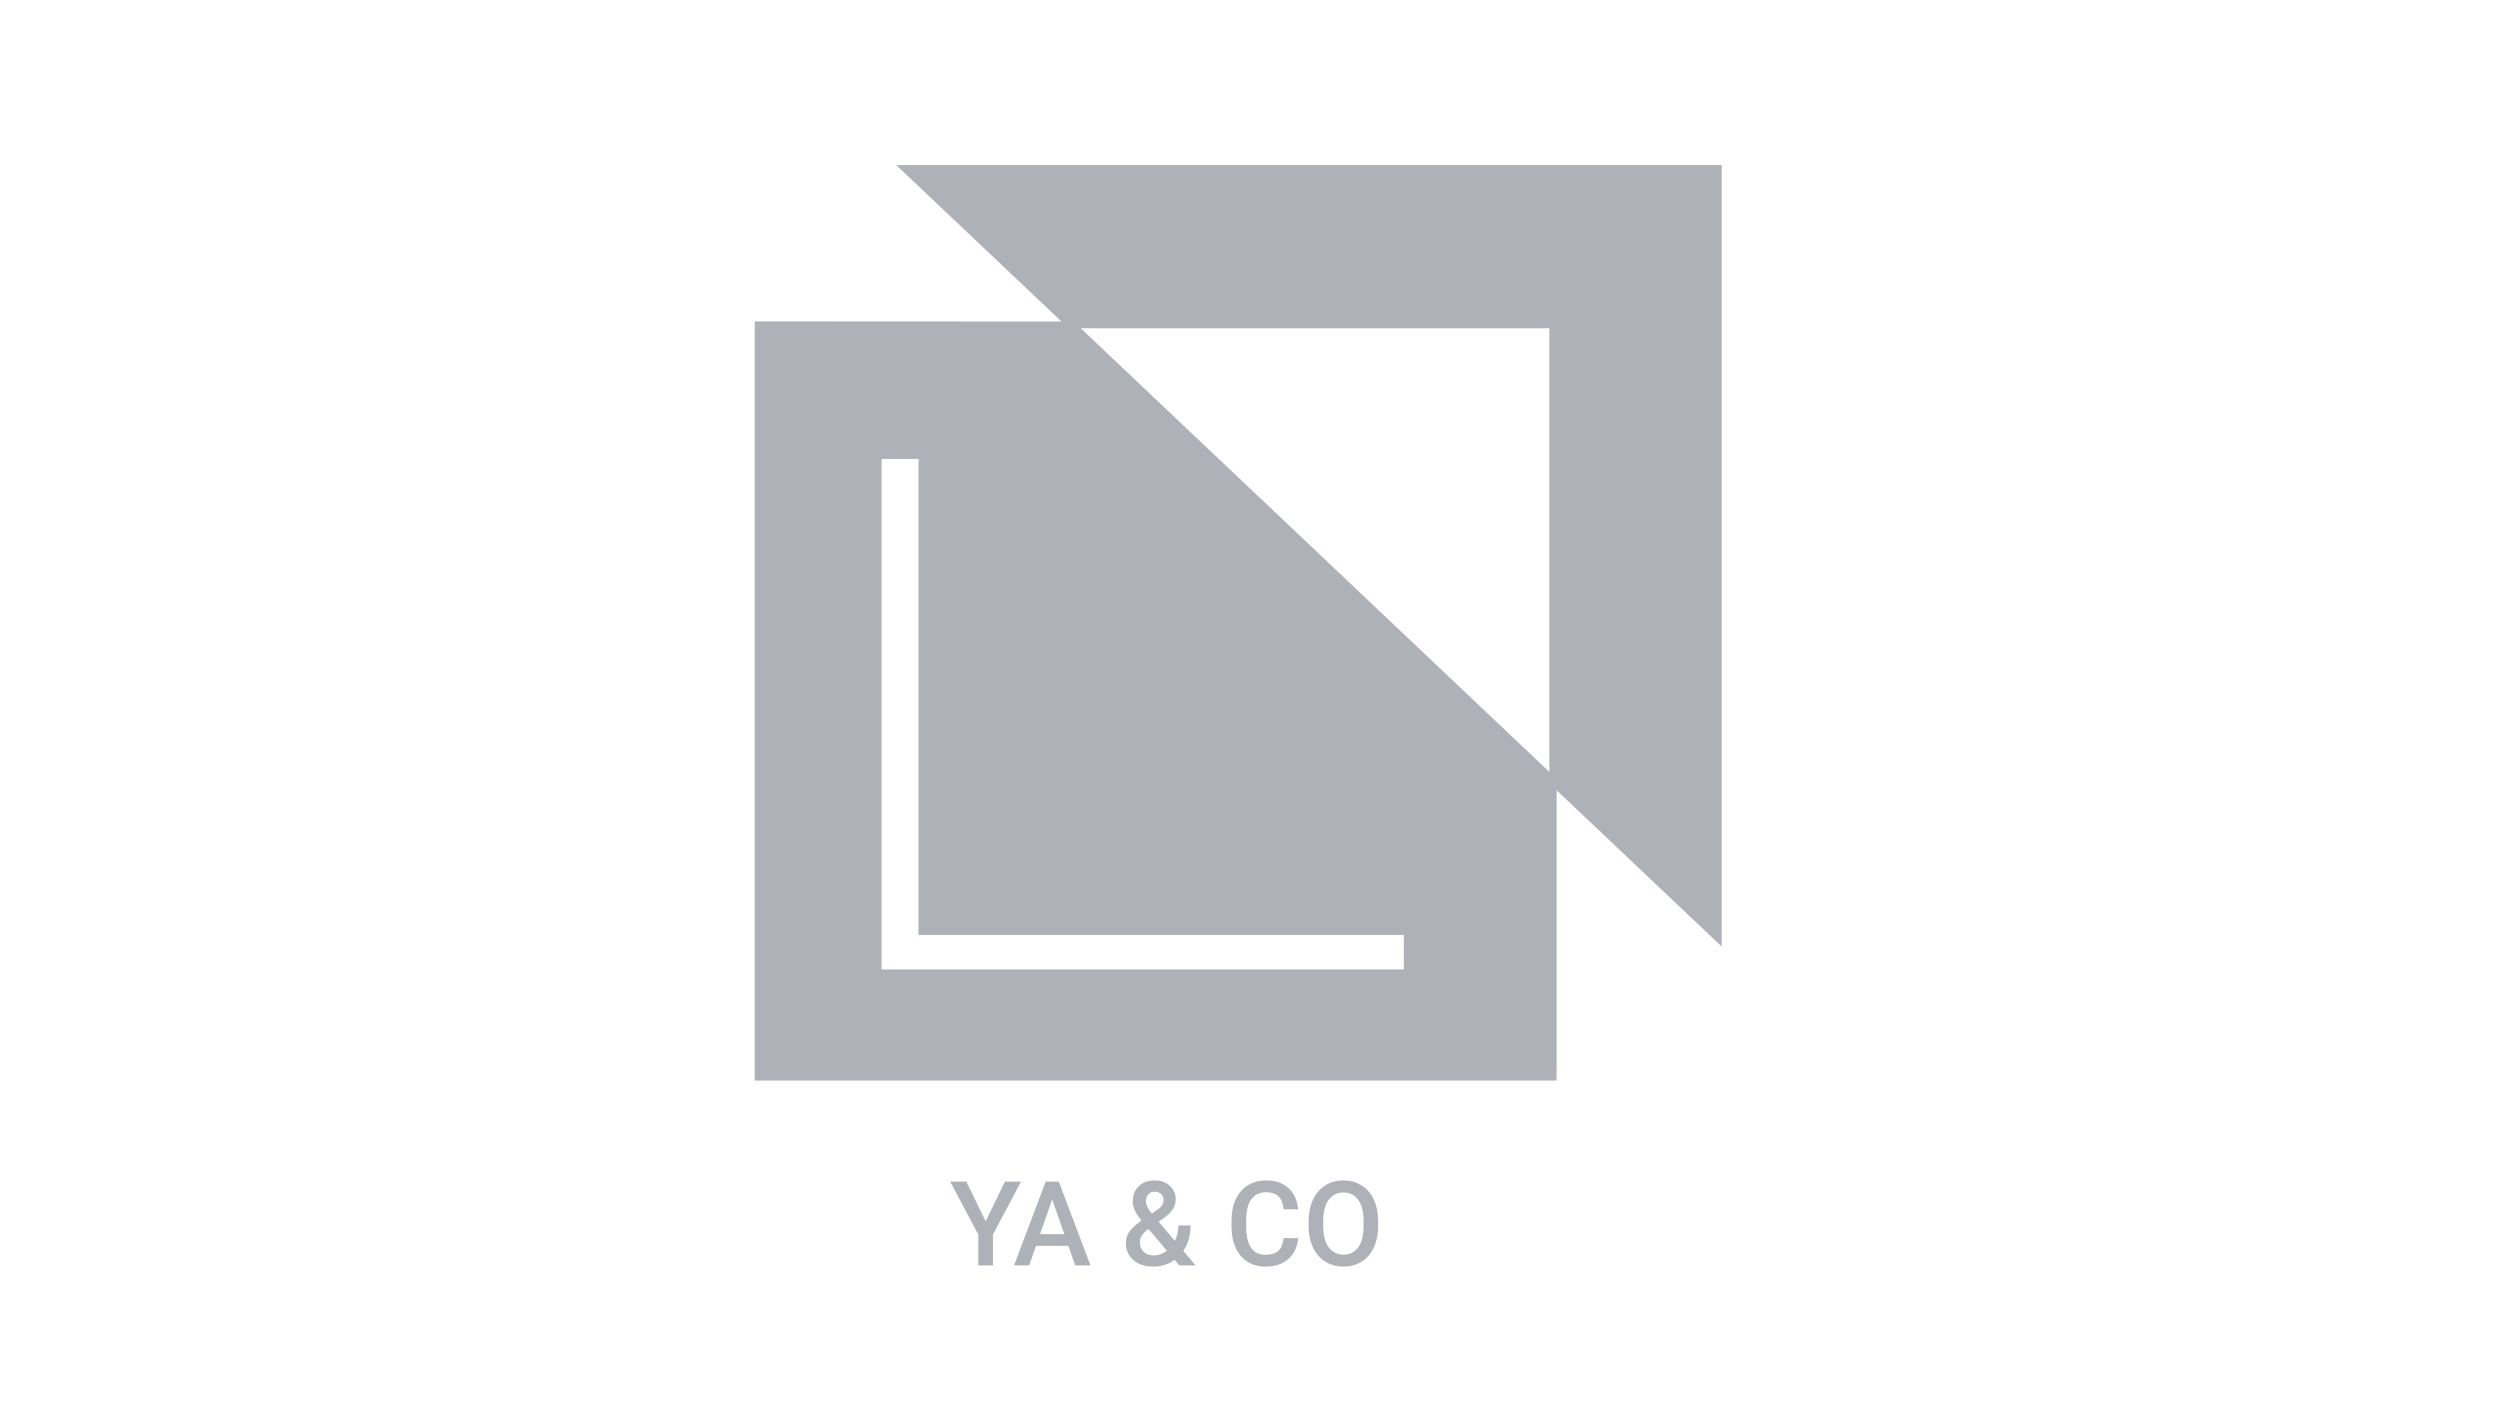
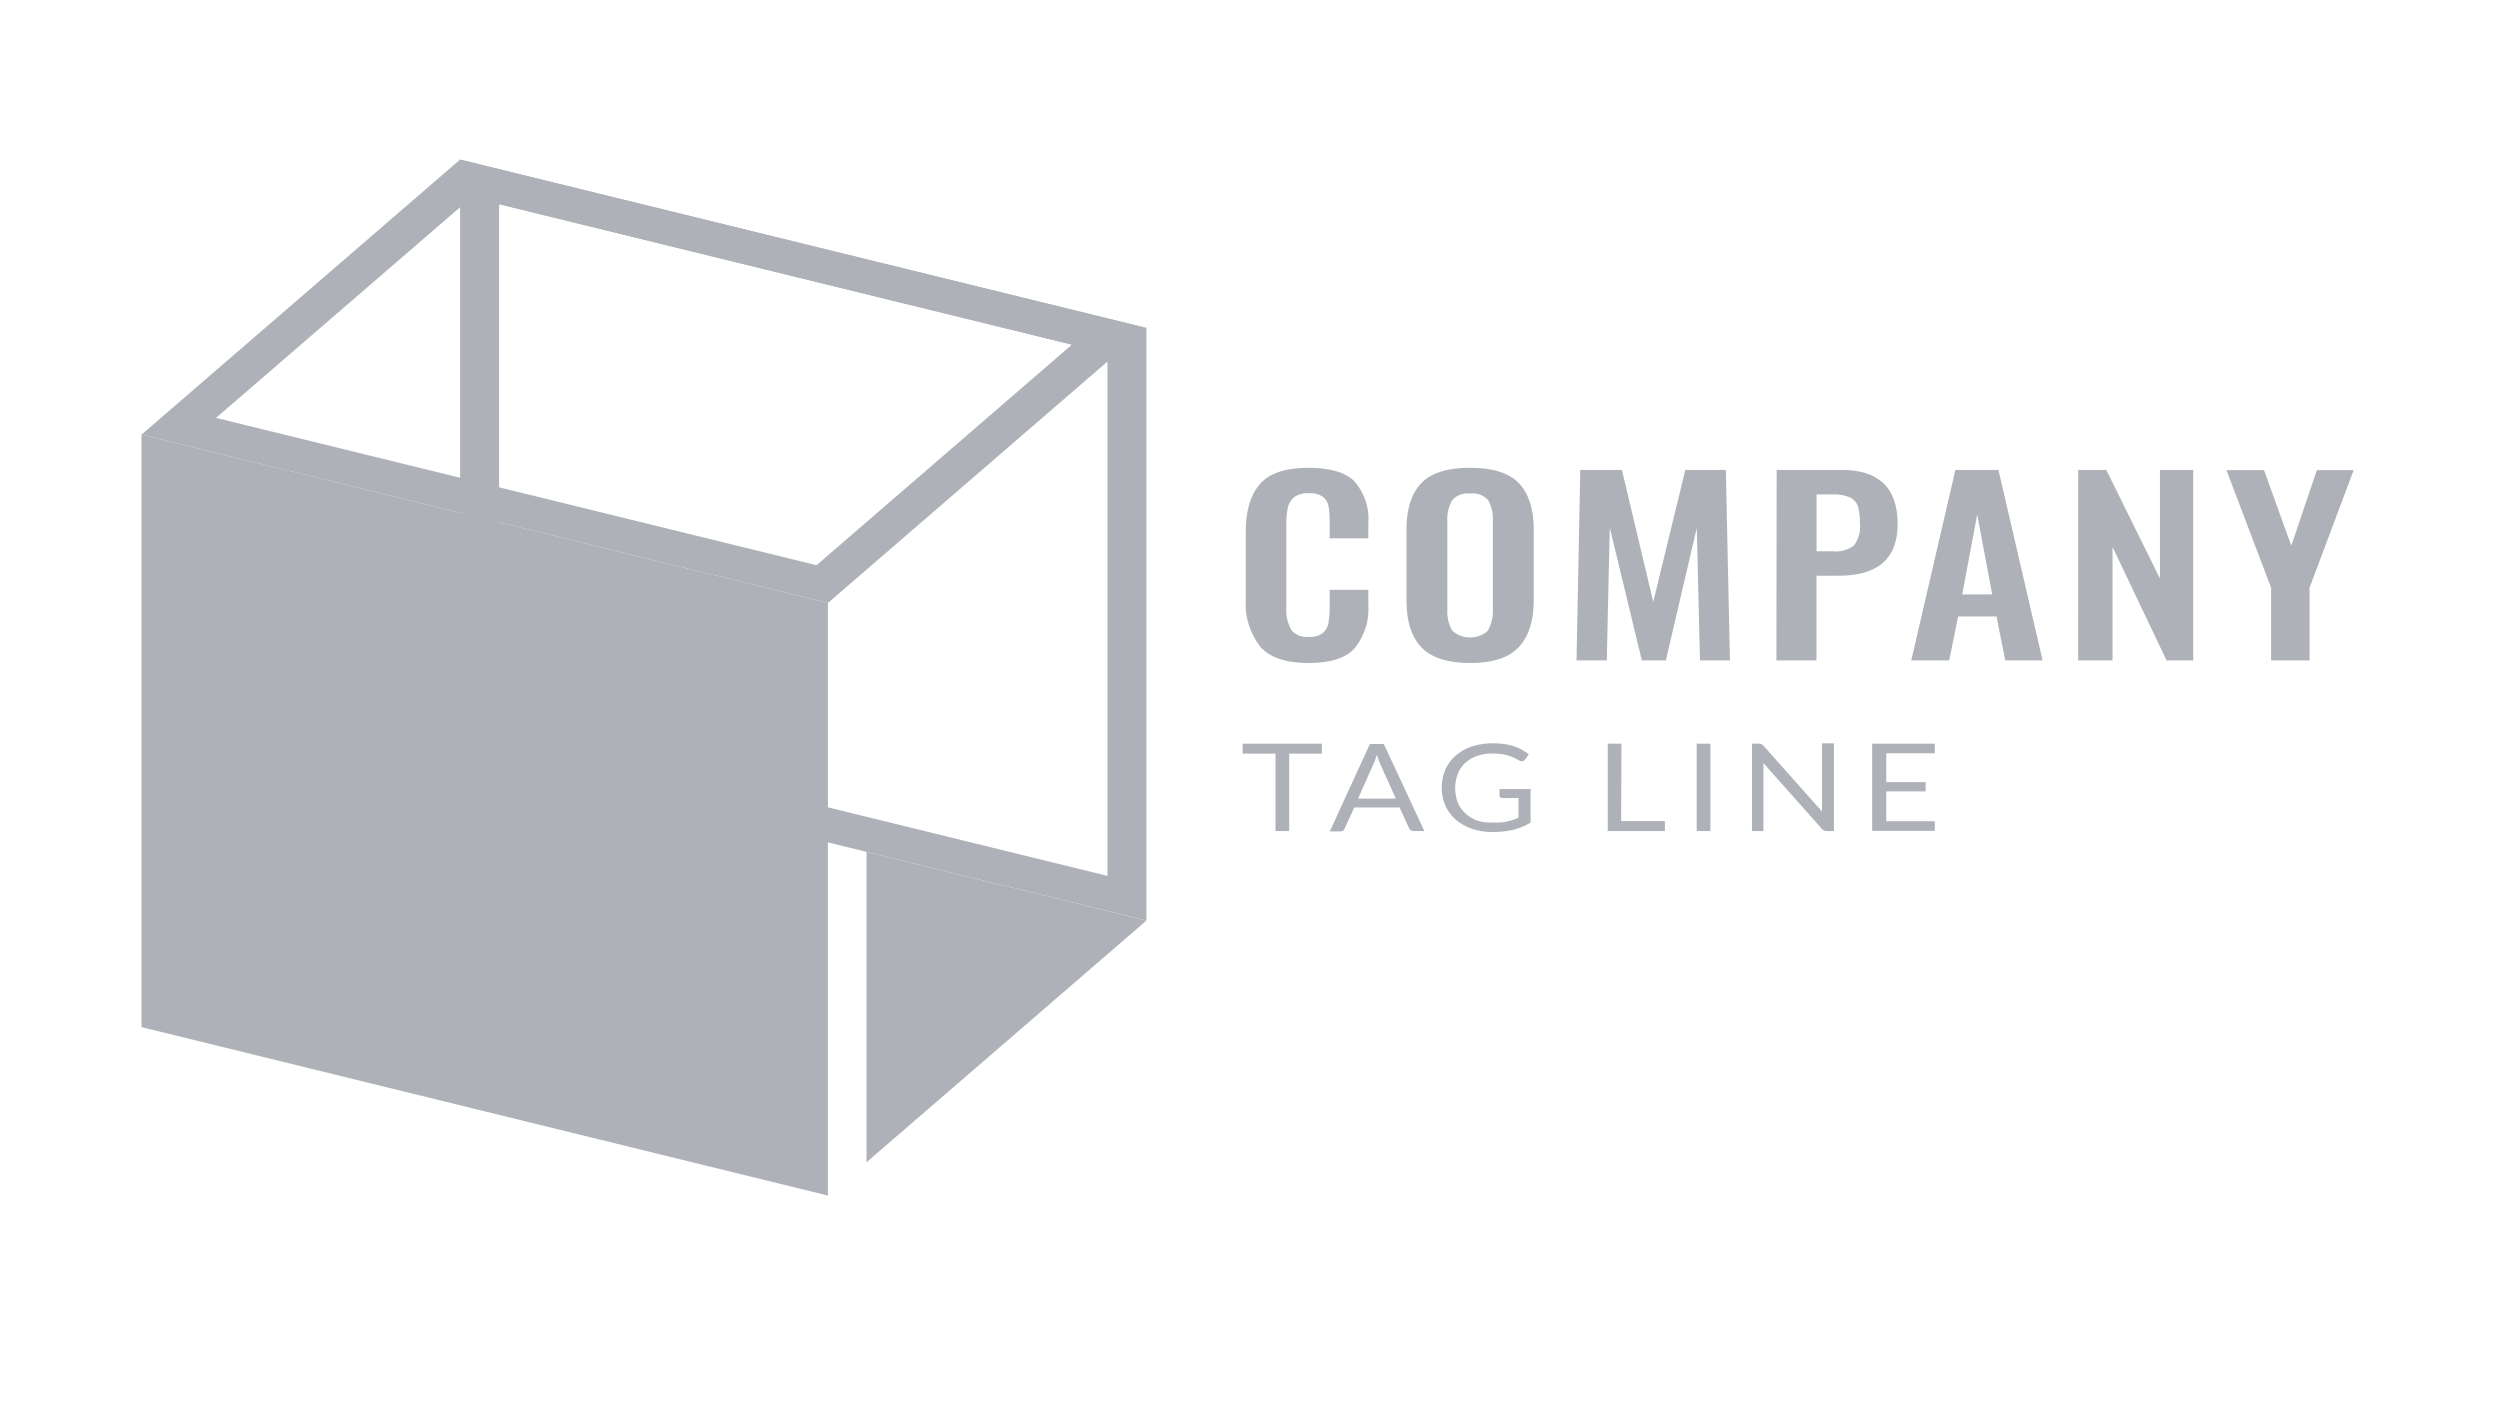
<svg xmlns="http://www.w3.org/2000/svg" width="106" height="60" viewBox="0 0 106 60" fill="none">
-   <path fill-rule="evenodd" clip-rule="evenodd" d="M38 7L45.008 13.634L32 13.627V45.814H66V33.507L73 40.134V7H38ZM65.692 32.728L45.823 13.918H65.692V32.728ZM59.523 41.105H37.38V19.458H38.945V39.64H59.523V41.105ZM42.609 50.099L41.791 51.784L40.973 50.099H40.287L41.481 52.345V53.654H42.101V52.345L43.292 50.099H42.609ZM43.637 53.654L43.925 52.826H45.302L45.592 53.654H46.237L44.892 50.099H44.337L42.995 53.654H43.637ZM44.613 50.853L45.128 52.328H44.098L44.613 50.853ZM47.87 52.243C47.781 52.379 47.736 52.53 47.736 52.694C47.736 52.994 47.841 53.237 48.051 53.424C48.262 53.61 48.544 53.703 48.895 53.703C49.247 53.703 49.55 53.607 49.804 53.417L50.004 53.654H50.692L50.17 53.036C50.375 52.756 50.477 52.397 50.477 51.959H49.962C49.962 52.199 49.913 52.416 49.813 52.611L49.127 51.801L49.369 51.625C49.54 51.501 49.663 51.378 49.738 51.254C49.813 51.129 49.85 50.992 49.85 50.844C49.85 50.619 49.767 50.431 49.601 50.28C49.437 50.127 49.225 50.05 48.966 50.05C48.68 50.05 48.452 50.132 48.283 50.294C48.113 50.456 48.029 50.675 48.029 50.954C48.029 51.068 48.056 51.185 48.109 51.308C48.165 51.43 48.262 51.578 48.4 51.752C48.136 51.941 47.96 52.104 47.87 52.243ZM49.474 53.029C49.3 53.162 49.113 53.229 48.913 53.229C48.735 53.229 48.594 53.178 48.488 53.075C48.382 52.973 48.329 52.839 48.329 52.675C48.329 52.484 48.427 52.315 48.622 52.167L48.698 52.113L49.474 53.029ZM48.837 51.454C48.669 51.247 48.585 51.076 48.585 50.939C48.585 50.82 48.62 50.722 48.688 50.644C48.756 50.565 48.848 50.526 48.964 50.526C49.071 50.526 49.16 50.56 49.23 50.627C49.3 50.692 49.335 50.77 49.335 50.863C49.335 51.003 49.285 51.118 49.184 51.208L49.108 51.269L48.837 51.454ZM54.623 53.385C54.867 53.172 55.007 52.876 55.043 52.497H54.428C54.395 52.751 54.318 52.932 54.196 53.041C54.074 53.15 53.891 53.205 53.649 53.205C53.384 53.205 53.182 53.104 53.044 52.902C52.907 52.7 52.838 52.407 52.838 52.023V51.708C52.842 51.329 52.915 51.041 53.058 50.846C53.203 50.649 53.41 50.551 53.678 50.551C53.909 50.551 54.084 50.608 54.203 50.722C54.324 50.834 54.398 51.018 54.428 51.273H55.043C55.004 50.884 54.865 50.583 54.626 50.37C54.386 50.157 54.071 50.05 53.678 50.05C53.387 50.05 53.13 50.12 52.907 50.258C52.685 50.396 52.515 50.593 52.397 50.849C52.278 51.104 52.218 51.4 52.218 51.735V52.067C52.223 52.394 52.284 52.681 52.401 52.929C52.519 53.176 52.685 53.367 52.899 53.502C53.116 53.636 53.366 53.703 53.649 53.703C54.054 53.703 54.379 53.597 54.623 53.385ZM58.253 52.887C58.374 52.623 58.434 52.318 58.434 51.969V51.772C58.432 51.425 58.371 51.121 58.248 50.861C58.127 50.599 57.953 50.399 57.728 50.26C57.505 50.12 57.249 50.05 56.959 50.05C56.67 50.05 56.413 50.121 56.188 50.263C55.965 50.403 55.792 50.605 55.668 50.871C55.546 51.136 55.485 51.442 55.485 51.789V51.989C55.486 52.329 55.548 52.629 55.67 52.89C55.794 53.15 55.968 53.351 56.193 53.493C56.419 53.633 56.676 53.703 56.964 53.703C57.256 53.703 57.513 53.633 57.736 53.493C57.96 53.351 58.133 53.149 58.253 52.887ZM57.592 50.878C57.742 51.088 57.816 51.39 57.816 51.784V51.969C57.816 52.37 57.742 52.674 57.594 52.882C57.448 53.091 57.238 53.195 56.964 53.195C56.694 53.195 56.483 53.088 56.33 52.875C56.178 52.662 56.102 52.36 56.102 51.969V51.764C56.106 51.382 56.182 51.086 56.332 50.878C56.483 50.668 56.693 50.563 56.959 50.563C57.233 50.563 57.444 50.668 57.592 50.878Z" fill="#AFB1B8" />
+   <path d="M53.425 27.408C52.982 26.818 52.77 26.121 52.82 25.42V22.536C52.82 21.653 53.021 20.981 53.422 20.521C53.822 20.062 54.511 19.833 55.487 19.835C56.404 19.835 57.056 20.031 57.441 20.422C57.861 20.921 58.065 21.531 58.018 22.146V22.824H56.377V22.137C56.383 21.913 56.367 21.688 56.33 21.466C56.306 21.314 56.223 21.173 56.095 21.067C55.927 20.953 55.715 20.897 55.501 20.912C55.276 20.897 55.053 20.956 54.876 21.076C54.733 21.194 54.637 21.348 54.604 21.516C54.557 21.751 54.535 21.99 54.539 22.229V25.728C54.513 26.065 54.586 26.403 54.75 26.71C54.831 26.814 54.945 26.896 55.077 26.948C55.21 27 55.356 27.019 55.501 27.003C55.711 27.018 55.919 26.962 56.082 26.845C56.215 26.73 56.301 26.581 56.326 26.42C56.364 26.188 56.382 25.953 56.377 25.719V25.009H58.018V25.657C58.064 26.299 57.865 26.936 57.451 27.47C57.074 27.898 56.431 28.112 55.487 28.112C54.543 28.112 53.829 27.883 53.425 27.408Z" fill="#AFB1B8" />
+   <path d="M60.257 27.438C59.842 26.989 59.635 26.335 59.635 25.47V22.437C59.635 21.58 59.842 20.932 60.257 20.492C60.671 20.052 61.364 19.833 62.336 19.835C63.301 19.835 63.99 20.054 64.405 20.492C64.819 20.932 65.03 21.58 65.03 22.437V25.47C65.03 26.326 64.819 26.983 64.398 27.435C63.977 27.886 63.291 28.112 62.336 28.112C61.381 28.112 60.675 27.883 60.257 27.438ZM63.1 26.71C63.249 26.429 63.316 26.121 63.297 25.813V22.099C63.316 21.797 63.25 21.495 63.104 21.22C63.02 21.113 62.904 21.03 62.769 20.978C62.633 20.926 62.483 20.908 62.336 20.926C62.188 20.909 62.038 20.927 61.902 20.978C61.766 21.03 61.649 21.114 61.565 21.22C61.415 21.494 61.348 21.797 61.368 22.099V25.83C61.347 26.139 61.415 26.447 61.565 26.728C61.66 26.822 61.779 26.898 61.911 26.95C62.043 27.002 62.187 27.029 62.333 27.029C62.478 27.029 62.622 27.002 62.754 26.95C62.887 26.898 63.005 26.822 63.1 26.728V26.71Z" fill="#AFB1B8" />
+   <path d="M67.004 19.924H68.77L70.098 25.519L71.457 19.924H73.176L73.35 28H72.079L71.943 22.387L70.632 28H69.613L68.254 22.366L68.128 28H66.844L67.004 19.924Z" fill="#AFB1B8" />
+   <path d="M75.33 19.924H78.082C79.667 19.924 80.46 20.688 80.46 22.217C80.46 23.681 79.625 24.413 77.956 24.411H77.019V28H75.32L75.33 19.924ZM77.681 23.375C77.849 23.394 78.019 23.381 78.181 23.336C78.342 23.292 78.49 23.219 78.615 23.12C78.81 22.848 78.896 22.527 78.86 22.208C78.869 21.962 78.841 21.715 78.778 21.475C78.754 21.395 78.712 21.319 78.653 21.253C78.595 21.187 78.522 21.132 78.439 21.091C78.203 20.993 77.942 20.949 77.681 20.962H77.022V23.375H77.681Z" fill="#AFB1B8" />
+   <path d="M82.909 19.924H84.734L86.606 28H85.022L84.652 26.138H83.025L82.644 28H81.038L82.909 19.924ZM84.469 25.203L83.833 21.812L83.198 25.203H84.469Z" fill="#AFB1B8" />
+   <path d="M88.117 19.924H89.306L91.582 24.531V19.924H92.992V28H91.861L89.571 23.191V28H88.114L88.117 19.924Z" fill="#AFB1B8" />
+   <path d="M96.294 24.921L94.402 19.935H95.996L97.151 23.138L98.234 19.935H99.794L97.925 24.921V28H96.294V24.921Z" fill="#AFB1B8" />
+   <path d="M56.048 31.532V31.954H54.662V35.236H54.081V31.954H52.688V31.532H56.048Z" fill="#AFB1B8" />
+   <path d="M60.393 35.236H59.944C59.899 35.239 59.854 35.226 59.819 35.201C59.785 35.179 59.759 35.15 59.744 35.116L59.343 34.236H57.42L57.019 35.116C57.008 35.153 56.987 35.187 56.958 35.216C56.922 35.24 56.878 35.253 56.832 35.251H56.384L58.083 31.547H58.674L60.393 35.236ZM57.58 33.861H59.183L58.504 32.353C58.454 32.239 58.412 32.123 58.378 32.004C58.354 32.075 58.334 32.142 58.314 32.201L58.252 32.356L57.58 33.861Z" fill="#AFB1B8" />
+   <path d="M63.321 34.872C63.428 34.877 63.534 34.877 63.64 34.872C63.732 34.864 63.823 34.849 63.912 34.828C63.995 34.811 64.077 34.788 64.157 34.761C64.232 34.734 64.306 34.702 64.384 34.67V33.837H63.705C63.688 33.838 63.671 33.836 63.656 33.831C63.64 33.825 63.625 33.818 63.613 33.808C63.602 33.799 63.593 33.789 63.587 33.777C63.581 33.766 63.579 33.753 63.579 33.74V33.456H64.897V34.875C64.79 34.942 64.676 35.001 64.558 35.051C64.437 35.103 64.31 35.145 64.181 35.177C64.042 35.213 63.9 35.238 63.756 35.254C63.591 35.27 63.426 35.277 63.26 35.277C62.967 35.279 62.676 35.233 62.404 35.139C62.15 35.051 61.918 34.919 61.724 34.752C61.535 34.583 61.386 34.384 61.286 34.166C61.179 33.92 61.126 33.659 61.13 33.397C61.126 33.133 61.178 32.871 61.283 32.623C61.38 32.403 61.53 32.203 61.721 32.036C61.915 31.869 62.146 31.739 62.401 31.652C62.691 31.557 63 31.511 63.311 31.514C63.469 31.514 63.627 31.524 63.783 31.546C63.921 31.566 64.057 31.597 64.187 31.64C64.306 31.678 64.42 31.728 64.527 31.787C64.631 31.845 64.73 31.909 64.823 31.98L64.66 32.209C64.647 32.23 64.628 32.248 64.605 32.26C64.581 32.272 64.555 32.279 64.527 32.279C64.49 32.278 64.453 32.268 64.422 32.25C64.371 32.227 64.317 32.197 64.255 32.162C64.183 32.123 64.107 32.09 64.028 32.062C63.926 32.027 63.822 32 63.715 31.98C63.573 31.958 63.428 31.947 63.284 31.948C63.06 31.946 62.837 31.981 62.628 32.051C62.439 32.116 62.269 32.216 62.129 32.344C61.988 32.477 61.88 32.634 61.813 32.804C61.661 33.206 61.661 33.638 61.813 34.039C61.887 34.214 62.003 34.372 62.153 34.506C62.292 34.633 62.461 34.733 62.648 34.799C62.864 34.863 63.093 34.888 63.321 34.872Z" fill="#AFB1B8" />
+   <path d="M68.736 34.814H70.591V35.236H68.169V31.532H68.75L68.736 34.814Z" fill="#AFB1B8" />
+   <path d="M72.521 35.236H71.94V31.532H72.521V35.236Z" fill="#AFB1B8" />
+   <path d="M74.681 31.549C74.716 31.566 74.746 31.589 74.77 31.617L77.253 34.409C77.25 34.365 77.25 34.321 77.253 34.277C77.253 34.236 77.253 34.195 77.253 34.157V31.517H77.759V35.236H77.467C77.424 35.239 77.38 35.232 77.341 35.216C77.306 35.197 77.275 35.173 77.25 35.145L74.77 32.356C74.77 32.4 74.77 32.441 74.77 32.482C74.77 32.523 74.77 32.561 74.77 32.596V35.236H74.284V31.532H74.586C74.619 31.532 74.651 31.538 74.681 31.549Z" fill="#AFB1B8" />
+   <path d="M82.036 31.532V31.939H79.978V33.162H81.646V33.555H79.978V34.819H82.036V35.227H79.38V31.532H82.036Z" fill="#AFB1B8" />
+   <path d="M21.162 8.656L46.957 14.979V37.137L21.162 30.816V8.656ZM19.507 6.767V31.893L48.608 39.029V13.905L19.507 6.767Z" fill="#AFB1B8" />
+   <path d="M35.104 50.692L6 43.55V18.427L35.104 25.566V50.692Z" fill="#AFB1B8" />
+   <path d="M19.99 8.371L45.448 14.615L34.621 23.965L9.159 17.718L19.99 8.371ZM19.507 6.767L6 18.428L35.104 25.566L48.608 13.905L19.507 6.767Z" fill="#AFB1B8" />
+   <path d="M36.741 49.279L48.608 39.032L36.741 36.119V49.279Z" fill="#AFB1B8" />
</svg>
